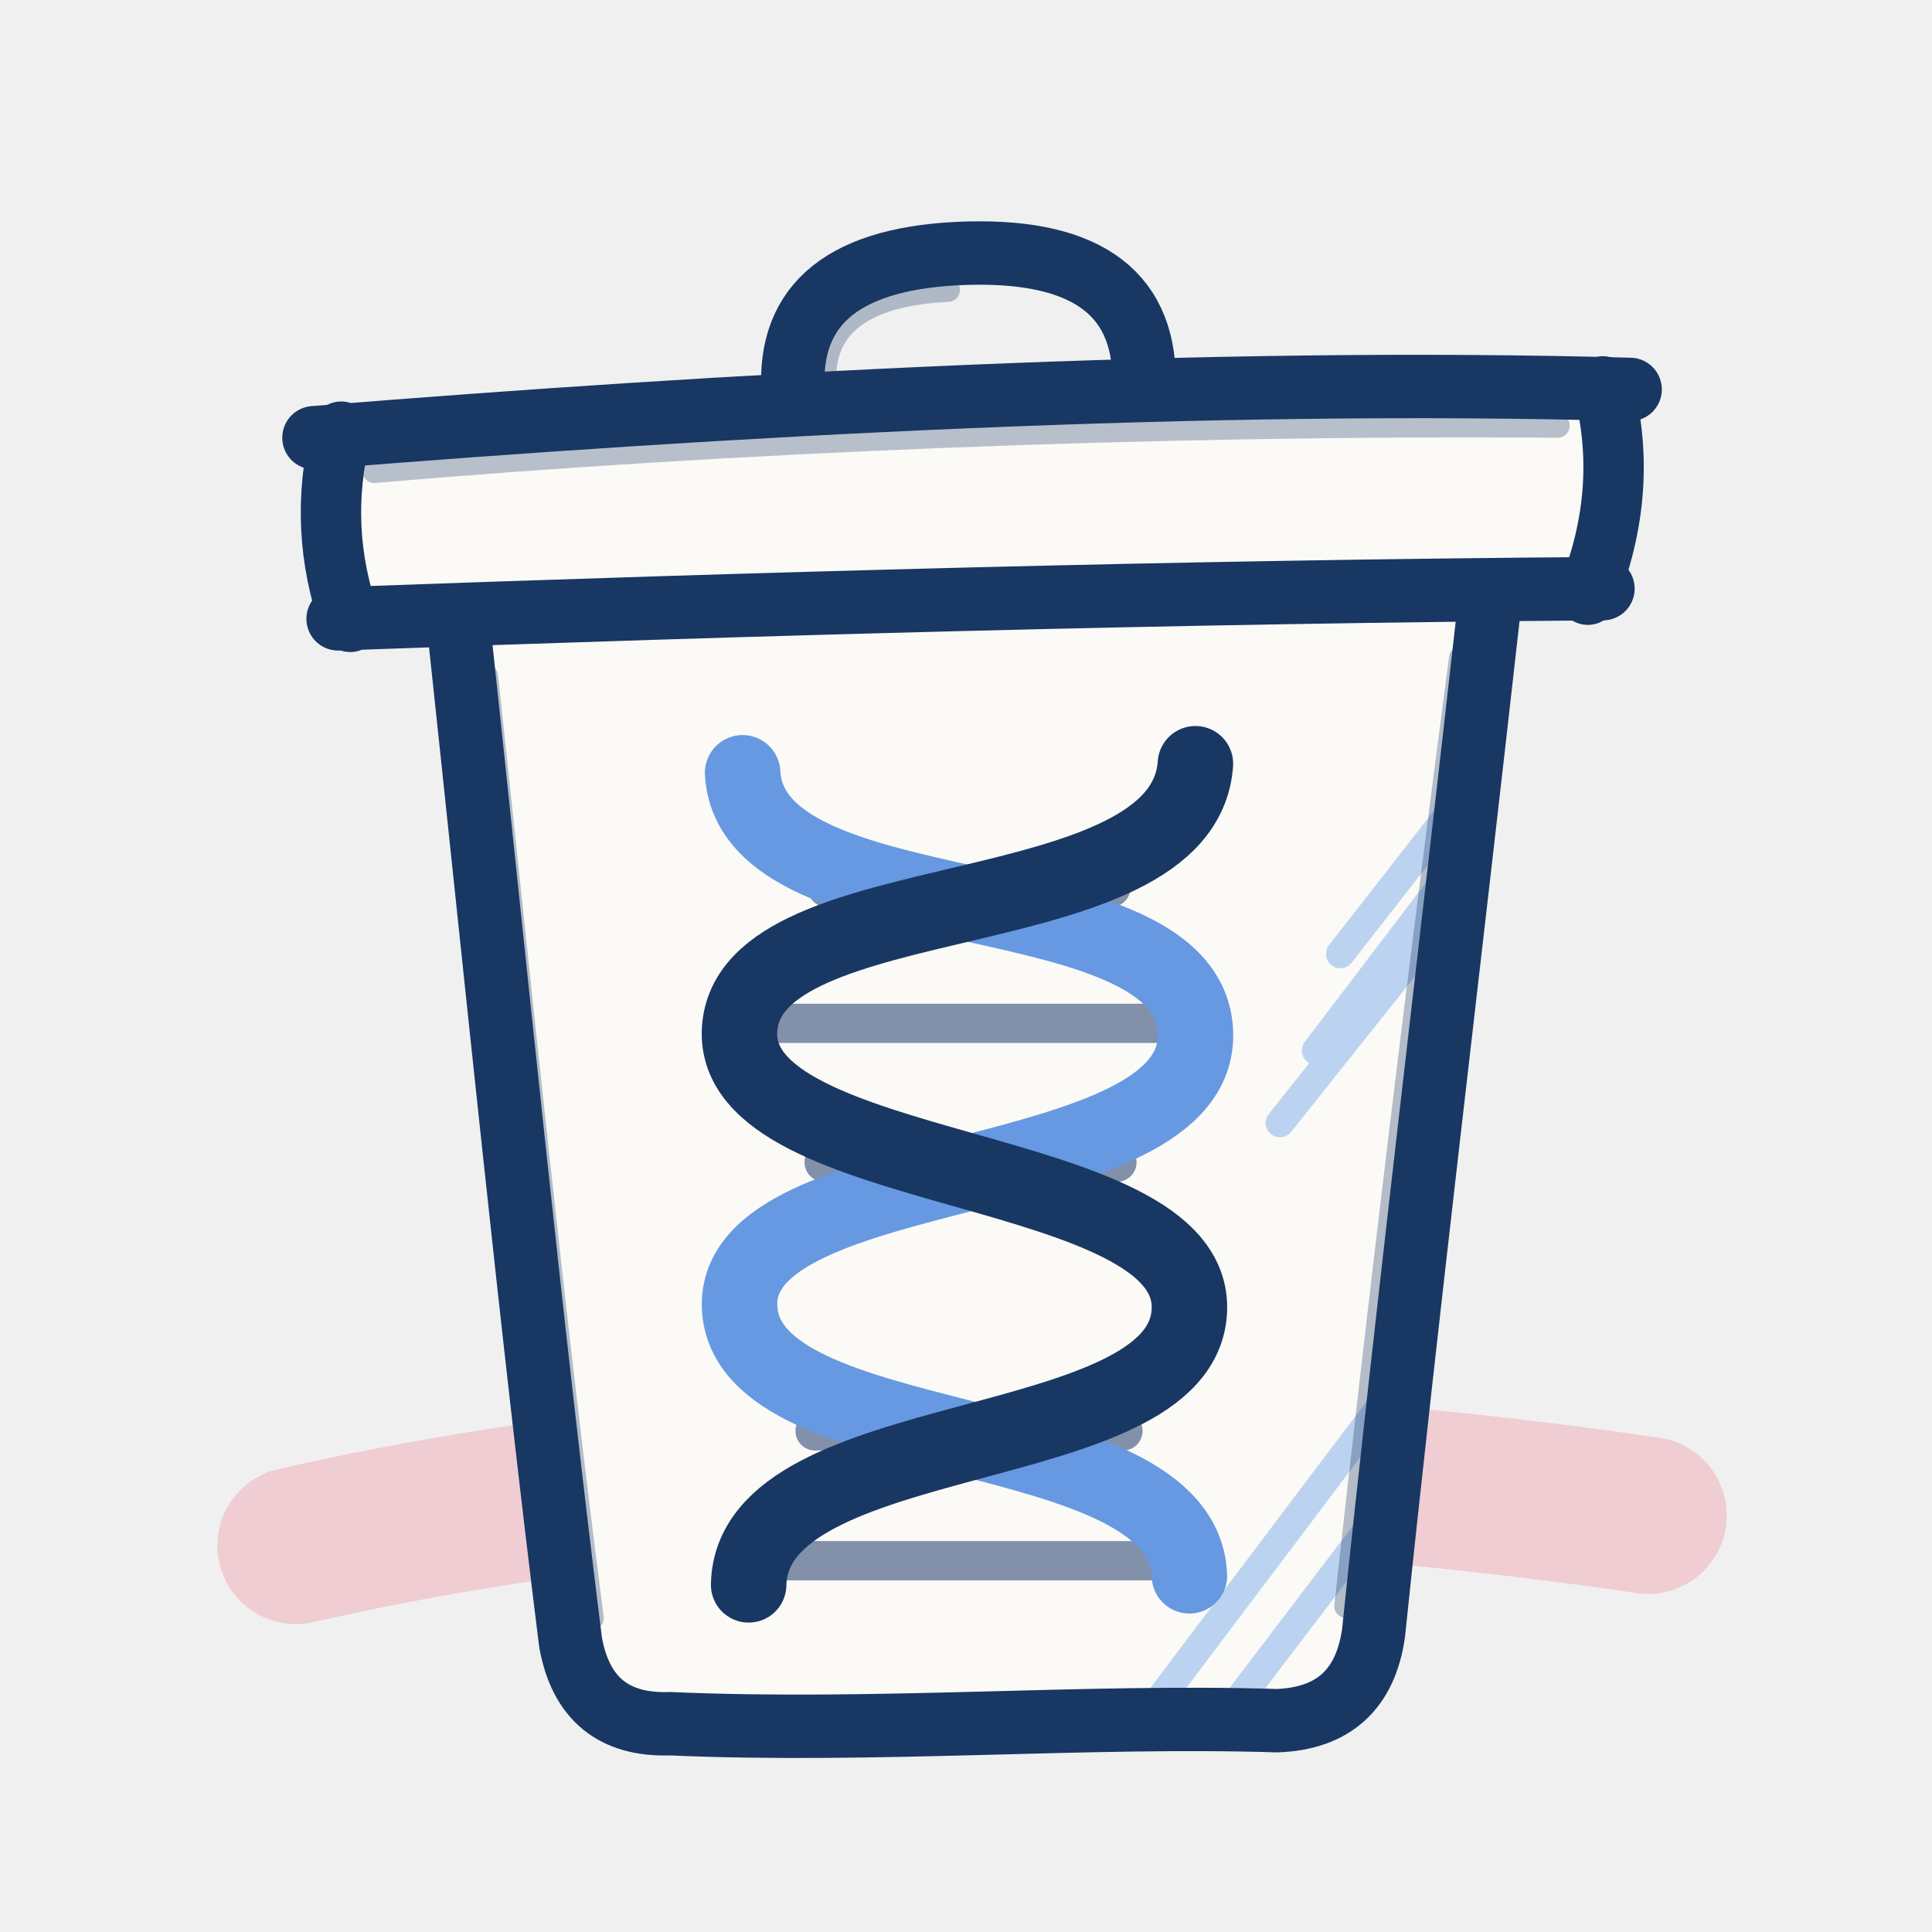
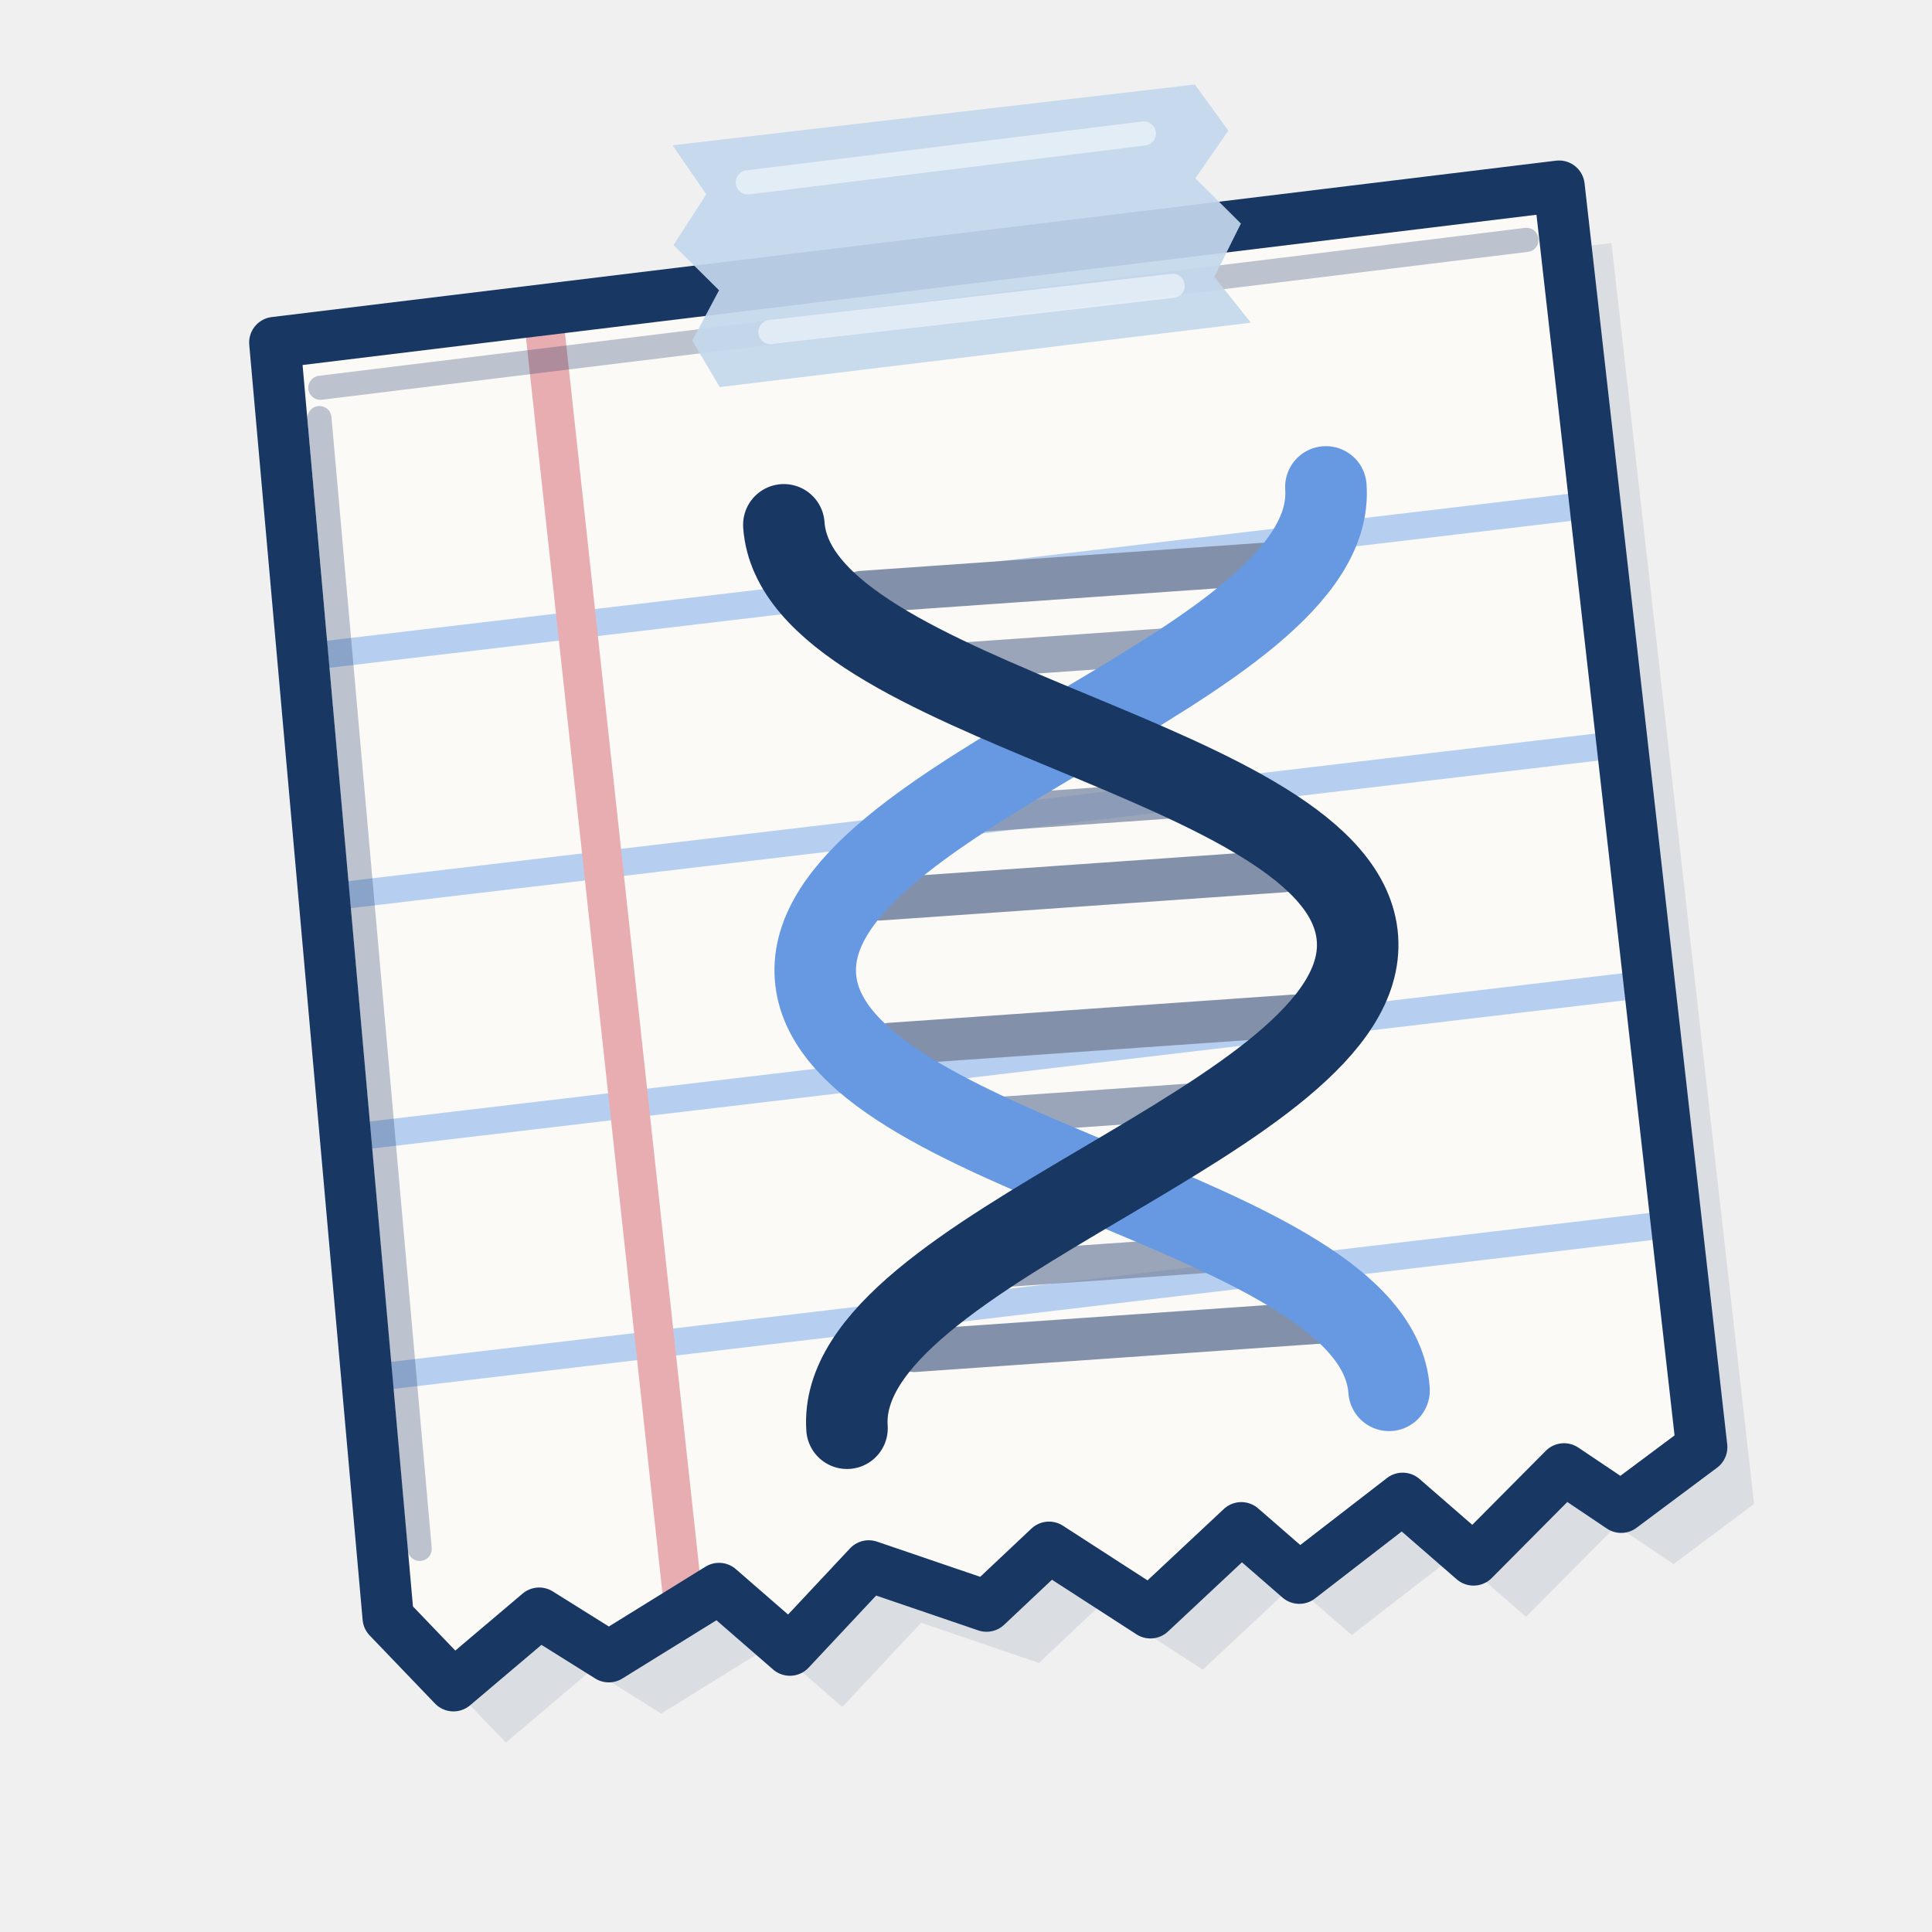
- <svg xmlns="http://www.w3.org/2000/svg" viewBox="0 0 64 64" fill="none" stroke-linecap="round" stroke-linejoin="round">
+ <svg xmlns="http://www.w3.org/2000/svg" xmlns:xlink="http://www.w3.org/1999/xlink" viewBox="0 0 64 64" fill="none" stroke-linecap="round" stroke-linejoin="round">
  <defs>
-     <clipPath id="scrap-bin">
-       <path d="M15.2 20.8 C16.4 32 17.6 44 18.9 54.4 Q19.4 57.2 22.2 57.1 C29 57.4 36 56.8 42.3 57 Q45.1 56.9 45.5 54.1 C46.6 43.5 48 32 49.3 20.4 Z" />
+     <path id="scrap-paper-shape" d="M10.6 9.8 L53.4 7.6 L55.2 49.6 L52.4 51.4 L50.6 50 L47.4 52.8 L45.2 50.6 L41.6 53 L39.8 51.2 L36.6 53.8 L33.4 51.4 L31.2 53.2 L27.4 51.6 L24.6 54.2 L22.4 52 L18.6 54 L16.4 52.4 L13.4 54.6 L11.4 52.2 Z" />
+     <clipPath id="scrap-paper-clip">
+       <use href="#scrap-paper-shape" xlink:href="#scrap-paper-shape" />
    </clipPath>
  </defs>
-   <path d="M9.8 51.2 Q30 46.6 54.6 50.2" stroke="#f0c4cb" stroke-width="5.2" opacity=".8" />
-   <path d="M15.2 20.8 C16.4 32 17.6 44 18.9 54.4 Q19.4 57.2 22.2 57.1 C29 57.4 36 56.8 42.3 57 Q45.1 56.9 45.5 54.1 C46.6 43.5 48 32 49.3 20.4 Z" fill="#fbfaf6" />
-   <g clip-path="url(#scrap-bin)" stroke="#91b9ec" stroke-width=".95" opacity=".6">
-     <path d="M38.6 59.5 L51 43.2 M41.4 59.5 L52.5 45.4 M44 59.5 L53.5 47.6 M36 59.5 L49.8 41.2 M43.6 34.8 L50.6 25.6 M42.4 37.2 L50.2 27.4 M44.4 31.6 L50.8 23.4" />
+   <g transform="rotate(-4 32 32)">
+     <use href="#scrap-paper-shape" xlink:href="#scrap-paper-shape" transform="translate(1.6 2)" fill="#183763" opacity=".1" />
+     <use href="#scrap-paper-shape" xlink:href="#scrap-paper-shape" fill="#fbfaf6" />
+     <g clip-path="url(#scrap-paper-clip)">
+       <path d="M8 20.4 L58 18 M8 28.4 L58 26 M8 36.4 L58 34 M8 44.4 L58 42" stroke="#91b9ec" stroke-width=".9" opacity=".65" />
+       <path d="M19.4 6 L21.4 58" stroke="#e8adb1" stroke-width="1.3" />
+     </g>
+     <path d="M29.4 19.4 H42.8 M29.3 29.6 H42.7 M29.3 34.4 H42.7 M29.4 44.6 H42.8" stroke="#8290aa" stroke-width="1.4" />
+     <path d="M32.6 21.9 H39.4 M32.6 27 H39.4 M32.6 37 H39.4 M32.6 42.1 H39.4" stroke="#8290aa" stroke-width="1.2" opacity=".8" />
+     <path d="M45 17 C45 23 27 26 27 32 C27 38 45 41 45 47" stroke="#6699e2" stroke-width="2.7" />
+     <path d="M27 17 C27 23 45 26 45 32 C45 38 27 41 27 47" stroke="#183763" stroke-width="2.7" />
+     <use href="#scrap-paper-shape" xlink:href="#scrap-paper-shape" stroke="#183763" stroke-width="1.7" />
+     <path d="M12 11.4 L52.2 9.3 M53.8 10.4 L55.3 47.6 M11.9 12.4 L12.6 50" stroke="#183763" stroke-width=".8" opacity=".28" />
+     <path d="M24.2 4.2 L41.6 3.4 L42.6 5 L41.4 6.5 L42.8 8.1 L41.8 9.8 L42.9 11.4 L25.2 12.3 L24.4 10.7 L25.4 9.1 L24 7.5 L25.2 5.9 Z" fill="#c3d8ed" opacity=".92" />
+     <path d="M26.6 5.6 L39.8 4.9 M27 10.6 L40.4 10" stroke="#ffffff" stroke-width=".8" opacity=".5" />
  </g>
-   <path d="M27.4 29.4 H36.8 M25.6 33.9 H38.6 M27.3 38.5 H37 M27 47.4 H37.2 M25.6 51.7 H38.4" stroke="#8290aa" stroke-width="1.3" />
-   <path d="M24.6 25.6 C24.9 31 39.4 28.9 39.6 34.2 S24.3 38.3 24.5 43.3 S39.2 46.9 39.4 52.2" stroke="#6699e2" stroke-width="2.5" />
-   <path d="M39.6 25.3 C39.2 30.9 24.8 29.1 24.5 34.1 S39.6 38.4 39.4 43.4 S24.9 47.1 24.8 52.5" stroke="#183763" stroke-width="2.5" />
-   <path d="M15.2 20.8 C16.4 32 17.6 44 18.9 54.4 Q19.4 57.2 22.2 57.1 C29 57.4 36 56.8 42.3 57 Q45.1 56.9 45.5 54.1 C46.6 43.5 48 32 49.3 20.4" stroke="#183763" stroke-width="2.1" />
-   <path d="M16.1 22.4 C17.2 32.6 18.3 43.6 19.6 53.6 M44.6 53.2 C45.7 43.2 47 32.4 48.4 21.8" stroke="#183763" stroke-width=".8" opacity=".32" />
-   <path d="M11.4 14.4 C25 13.3 40 12.6 53 12.8 Q53.9 16.2 52.5 19.6 C39 19.6 25 20 11.7 20.5 Q10.7 17.4 11.4 14.4 Z" fill="#fbfaf6" />
-   <path d="M10.4 14.5 C24 13.4 40 12.5 54 12.9" stroke="#183763" stroke-width="2.1" />
-   <path d="M11.2 20.5 C25 20 39 19.6 53.1 19.5" stroke="#183763" stroke-width="2.1" />
-   <path d="M11.3 14.3 Q10.5 17.5 11.6 20.6 M53.1 12.8 Q54 16.2 52.6 19.7" stroke="#183763" stroke-width="2" />
-   <path d="M12.4 15.6 C24 14.6 38 14 51.6 14.1" stroke="#183763" stroke-width=".8" opacity=".3" />
-   <path d="M26.3 13.3 Q25.8 8.7 31.7 8.4 Q37.9 8.1 37.9 12.6" stroke="#183763" stroke-width="2.1" />
-   <path d="M27.3 12.4 Q27.4 9.8 31.4 9.6" stroke="#183763" stroke-width=".8" opacity=".3" />
</svg>
